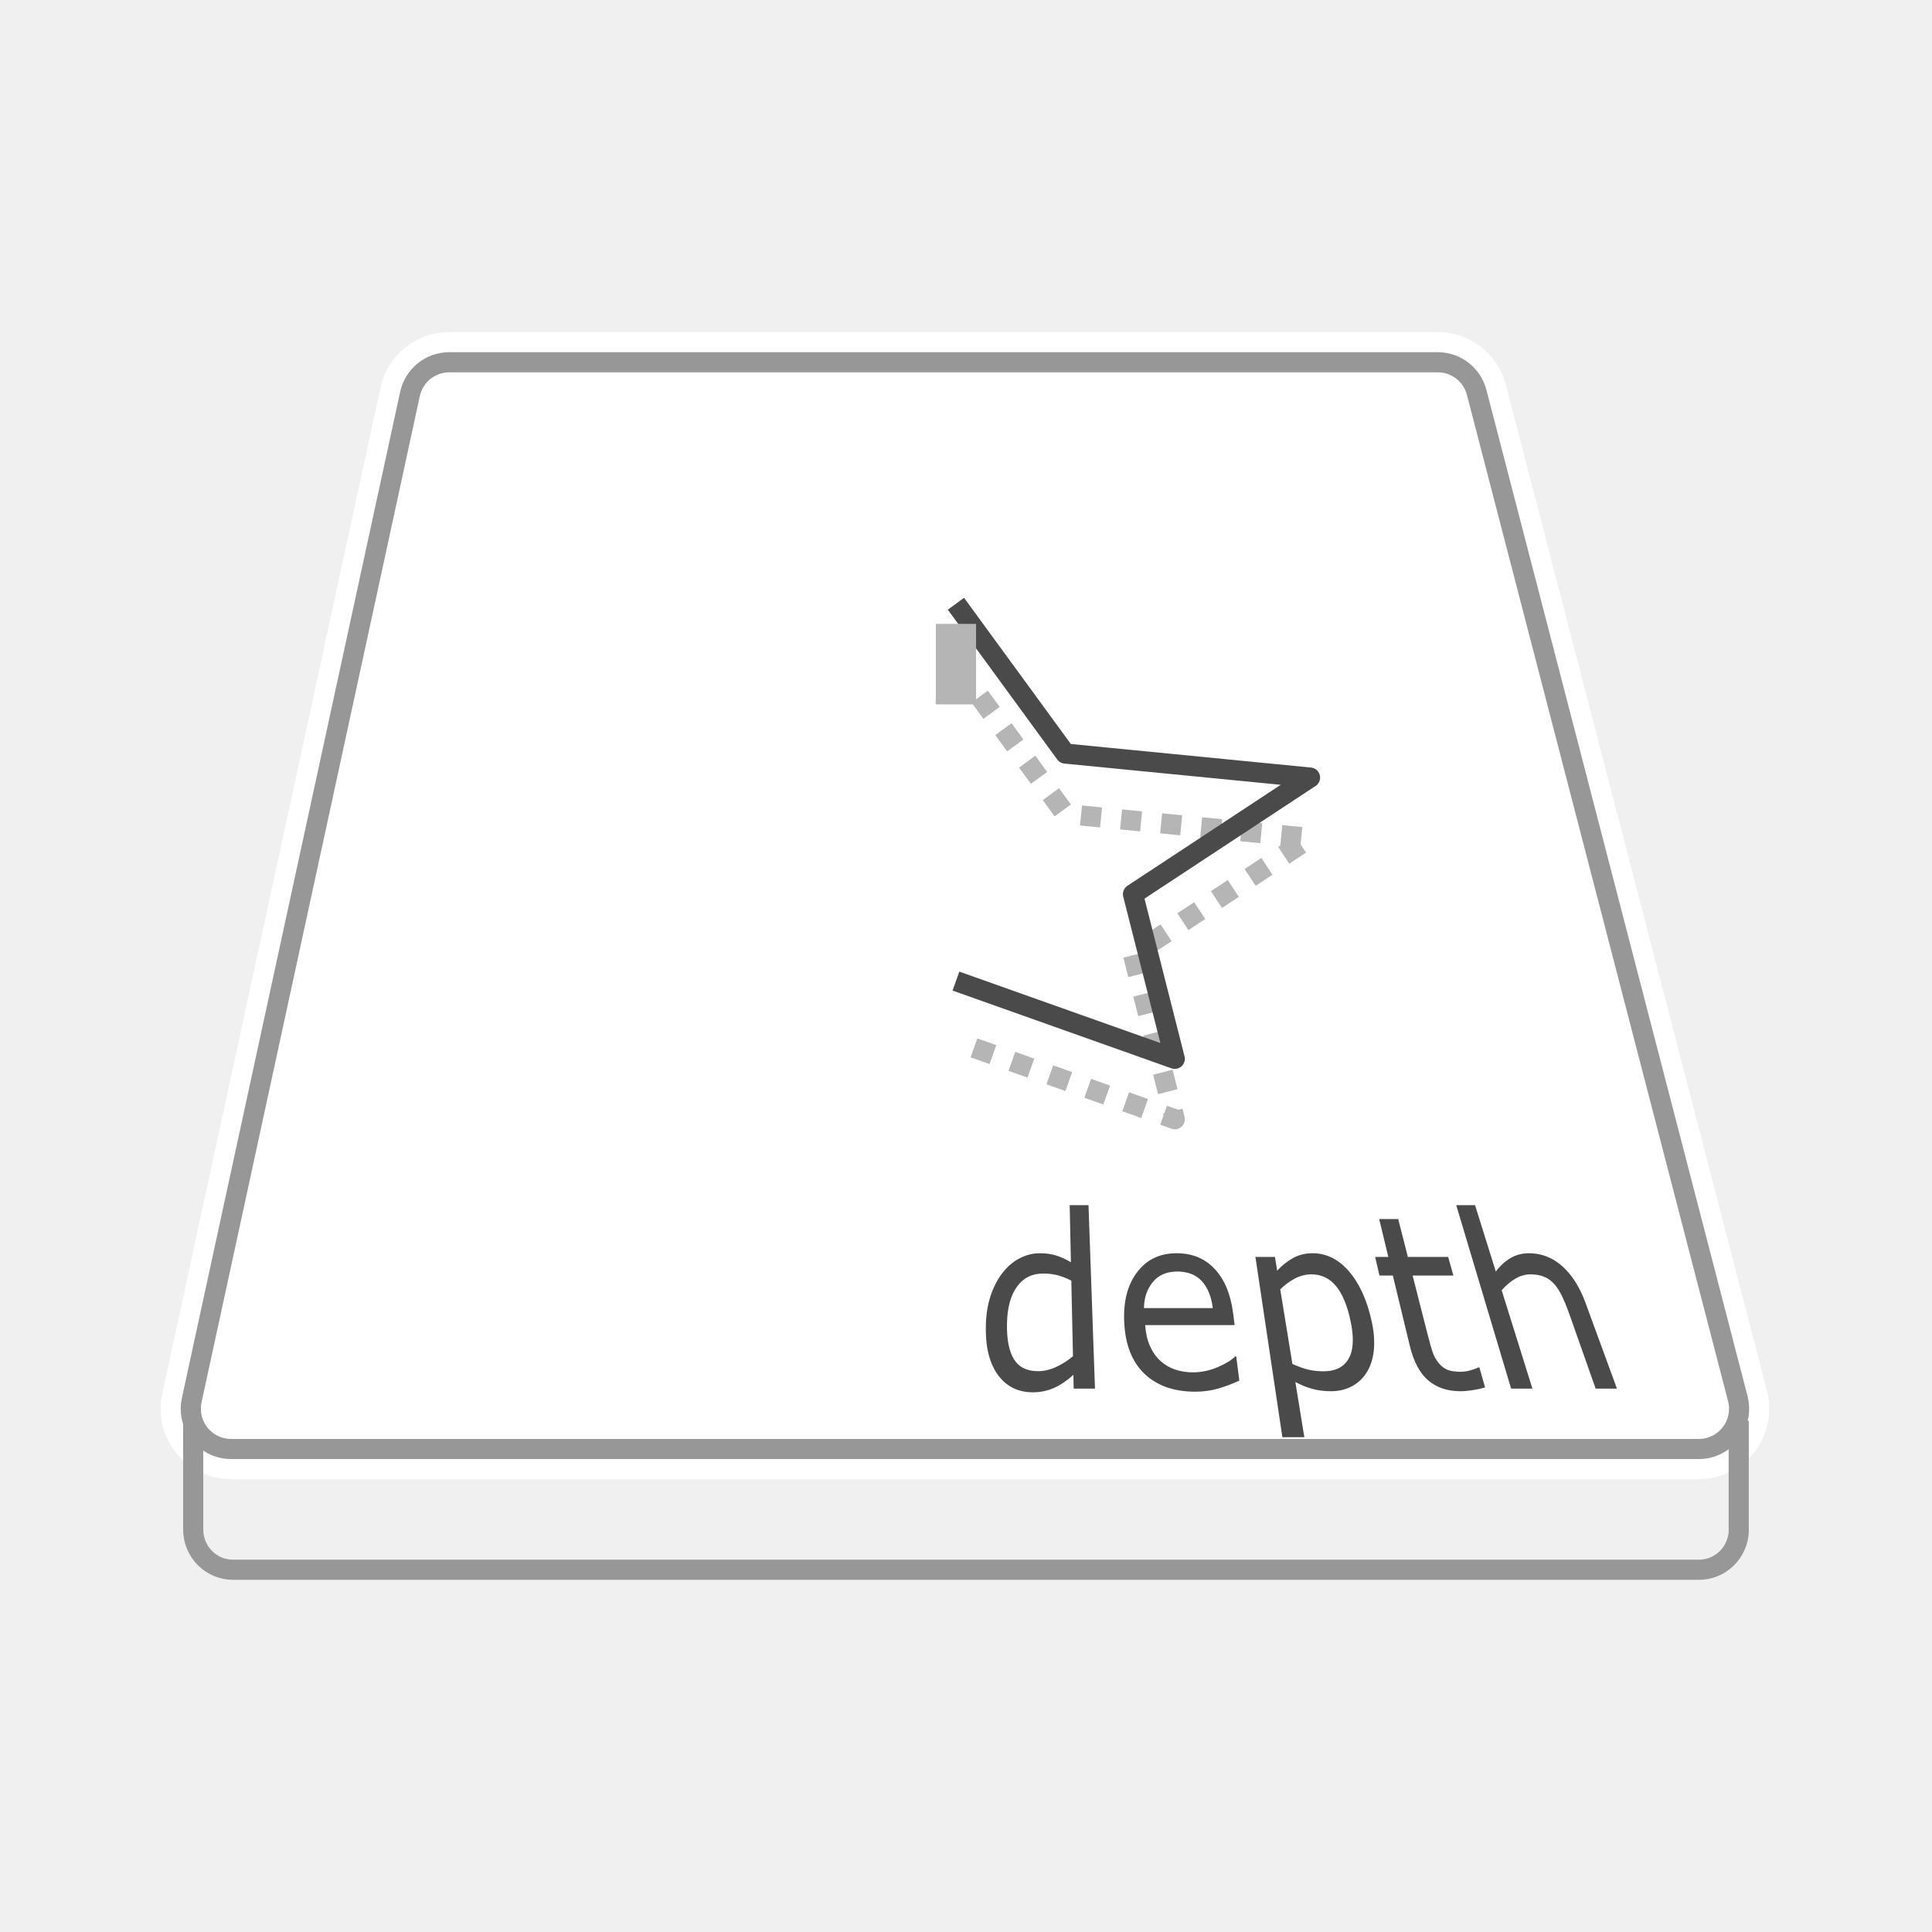
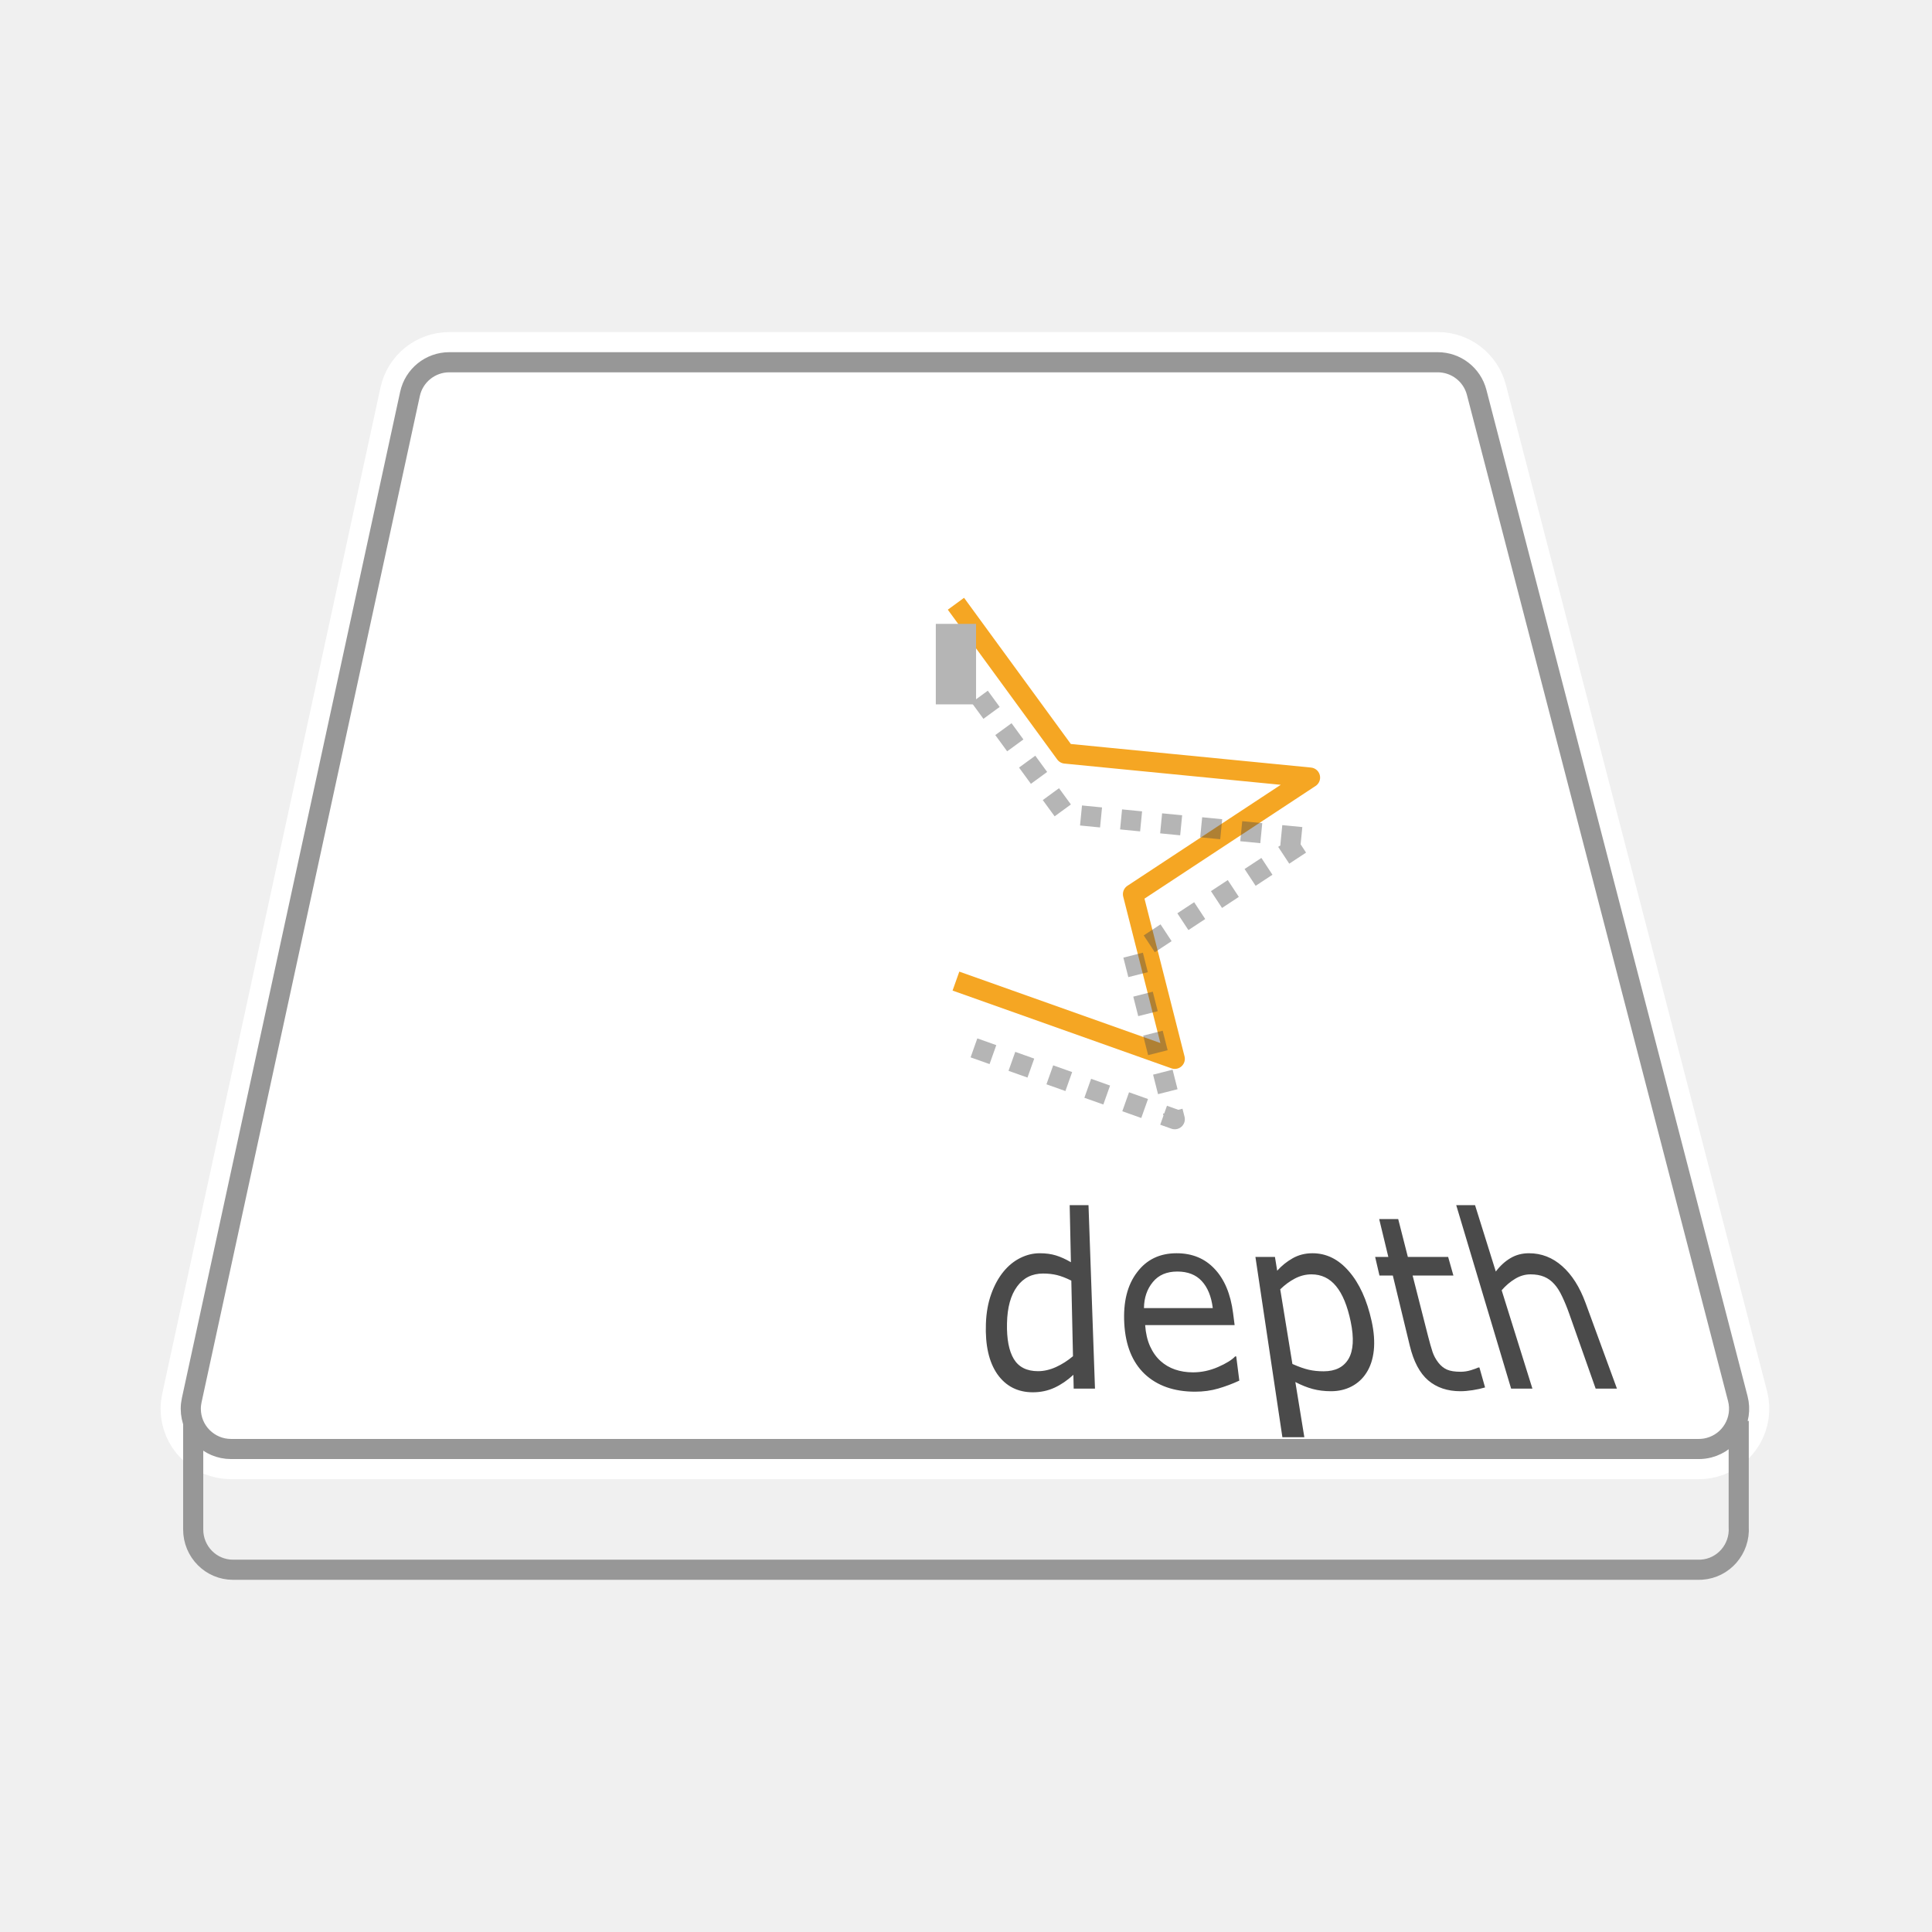
<svg xmlns="http://www.w3.org/2000/svg" xmlns:xlink="http://www.w3.org/1999/xlink" width="96px" height="96px" viewBox="0 0 96 96" version="1.1">
  <defs>
    <path d="M22.326,18 L71.44,18 C72.351,18 73.147,18.616 73.375,19.498 L86.351,69.498 C86.628,70.567 85.986,71.658 84.917,71.936 C84.753,71.978 84.584,72 84.415,72 L11.48,72 C10.376,72 9.48,71.105 9.48,70 C9.48,69.857 9.496,69.715 9.526,69.576 L20.372,19.576 C20.571,18.656 21.385,18 22.326,18 Z" id="path-1" />
  </defs>
  <g id="depth" stroke="none" stroke-width="1" fill="none" fill-rule="evenodd">
    <g id="Rectangle">
      <use stroke="#FFFFFF" stroke-width="3" fill="#FFFFFF" fill-rule="evenodd" xlink:href="#path-1" />
      <use stroke="#979797" stroke-width="1" xlink:href="#path-1" />
    </g>
    <path d="M86.396,70.604 L86.396,75.867 C86.468,76.969 85.644,77.922 84.555,77.996 C84.511,77.999 84.467,78 84.423,78 L11.576,78 C10.485,78 9.6,77.105 9.6,76 C9.6,75.968 9.6,74.17 9.6,70.604" id="Path" stroke="#979797" />
-     <polyline id="Path" stroke="#4A4A4A" stroke-linejoin="round" points="47.5 30 52.937 37.444 65.095 38.637 56.297 44.431 58.374 52.613 47.5 48.75" />
+     <polyline id="Path" stroke="#F5A623" stroke-linejoin="round" points="47.5 30 52.937 37.444 65.095 38.637 56.297 44.431 58.374 52.613 47.5 48.75" />
    <path d="M47.5,33 L52.937,40.444 L65.095,41.637 L56.297,47.431 L58.374,55.613 L47.5,51.75" id="Path" stroke-opacity="0.408" stroke="#4A4A4A" stroke-linejoin="round" stroke-dasharray="1,1" />
    <line x1="47.5" y1="34" x2="47.5" y2="32" id="Line" stroke="#B5B5B5" stroke-width="2" stroke-linecap="square" />
    <path d="M51.323,69.182 C51.711,69.182 52.07,69.105 52.399,68.953 C52.727,68.801 53.039,68.588 53.336,68.314 L53.351,69 L54.409,69 L54.087,59.883 L53.152,59.883 L53.213,62.719 C52.952,62.566 52.704,62.454 52.469,62.382 C52.235,62.31 51.967,62.273 51.665,62.273 C51.332,62.273 51.01,62.352 50.697,62.508 C50.383,62.664 50.105,62.891 49.862,63.188 C49.614,63.492 49.411,63.861 49.255,64.295 C49.098,64.729 49.008,65.223 48.989,65.777 C48.951,66.844 49.139,67.678 49.556,68.279 C49.98,68.881 50.571,69.182 51.323,69.182 Z M51.578,68.133 C51.021,68.133 50.619,67.931 50.374,67.526 C50.132,67.122 50.02,66.531 50.037,65.754 C50.053,64.965 50.222,64.355 50.539,63.926 C50.852,63.496 51.283,63.281 51.832,63.281 C52.079,63.281 52.308,63.307 52.517,63.357 C52.727,63.408 52.965,63.5 53.233,63.633 L53.316,67.389 C53.059,67.607 52.779,67.786 52.478,67.925 C52.175,68.063 51.875,68.133 51.578,68.133 Z M59.384,69.152 C59.794,69.152 60.179,69.1 60.539,68.994 C60.898,68.889 61.246,68.758 61.581,68.602 L61.428,67.4 L61.373,67.4 C61.214,67.572 60.932,67.747 60.526,67.925 C60.118,68.103 59.701,68.191 59.278,68.191 C58.959,68.191 58.662,68.145 58.388,68.051 C58.115,67.957 57.875,67.816 57.668,67.629 C57.455,67.438 57.28,67.192 57.145,66.894 C57.011,66.595 56.93,66.244 56.902,65.842 L61.348,65.842 L61.271,65.244 C61.148,64.295 60.84,63.562 60.35,63.047 C59.866,62.531 59.239,62.273 58.463,62.273 C57.626,62.273 56.975,62.588 56.502,63.217 C56.019,63.846 55.805,64.695 55.865,65.766 C55.926,66.848 56.261,67.683 56.876,68.271 C57.5,68.858 58.339,69.152 59.384,69.152 Z M56.843,64.998 C56.849,64.482 56.997,64.051 57.285,63.703 C57.57,63.355 57.973,63.182 58.498,63.182 C59.019,63.182 59.424,63.34 59.715,63.656 C60.008,63.973 60.191,64.42 60.262,64.998 L56.843,64.998 Z M64.812,71.414 L64.365,68.672 C64.664,68.828 64.952,68.943 65.23,69.018 C65.507,69.092 65.81,69.129 66.137,69.129 C66.513,69.129 66.854,69.05 67.159,68.892 C67.462,68.733 67.707,68.51 67.892,68.221 C68.091,67.916 68.215,67.544 68.263,67.104 C68.309,66.665 68.273,66.18 68.156,65.648 C67.923,64.59 67.544,63.763 67.024,63.167 C66.51,62.571 65.909,62.273 65.216,62.273 C64.852,62.273 64.525,62.356 64.232,62.522 C63.939,62.688 63.683,62.895 63.463,63.141 L63.351,62.455 L62.381,62.455 L63.721,71.414 L64.812,71.414 Z M65.77,68.139 C65.499,68.139 65.253,68.113 65.031,68.062 C64.809,68.012 64.538,67.916 64.219,67.775 L63.614,64.066 C63.841,63.844 64.085,63.664 64.348,63.527 C64.61,63.391 64.882,63.322 65.164,63.322 C65.662,63.322 66.069,63.518 66.389,63.908 C66.711,64.299 66.954,64.889 67.117,65.678 C67.284,66.49 67.25,67.104 67.01,67.518 C66.767,67.932 66.353,68.139 65.77,68.139 Z M72.565,69.129 C72.75,69.129 72.955,69.111 73.18,69.076 C73.405,69.041 73.609,68.996 73.792,68.941 L73.512,67.951 L73.457,67.951 C73.385,67.986 73.264,68.03 73.093,68.083 C72.922,68.136 72.751,68.162 72.581,68.162 C72.287,68.162 72.06,68.126 71.898,68.054 C71.736,67.981 71.595,67.867 71.473,67.711 C71.342,67.543 71.244,67.362 71.18,67.169 C71.116,66.976 71.04,66.707 70.952,66.363 L70.192,63.381 L72.219,63.381 L71.957,62.455 L69.955,62.455 L69.476,60.574 L68.531,60.574 L68.985,62.455 L68.33,62.455 L68.545,63.381 L69.209,63.381 L70.05,66.861 C70.241,67.654 70.546,68.23 70.966,68.59 C71.389,68.949 71.923,69.129 72.565,69.129 Z M76.145,69 L74.617,64.113 C74.815,63.883 75.037,63.693 75.283,63.545 C75.527,63.396 75.783,63.322 76.051,63.322 C76.312,63.322 76.538,63.362 76.73,63.442 C76.921,63.522 77.09,63.645 77.234,63.809 C77.371,63.957 77.501,64.163 77.625,64.427 C77.75,64.69 77.866,64.973 77.972,65.273 L79.287,69 L80.345,69 L78.789,64.752 C78.496,63.951 78.106,63.338 77.622,62.912 C77.142,62.486 76.593,62.273 75.972,62.273 C75.632,62.273 75.327,62.354 75.057,62.514 C74.785,62.674 74.541,62.896 74.326,63.182 L73.294,59.883 L72.359,59.883 L75.087,69 L76.145,69 Z" fill="#4A4A4A" fill-rule="nonzero" />
  </g>
</svg>
